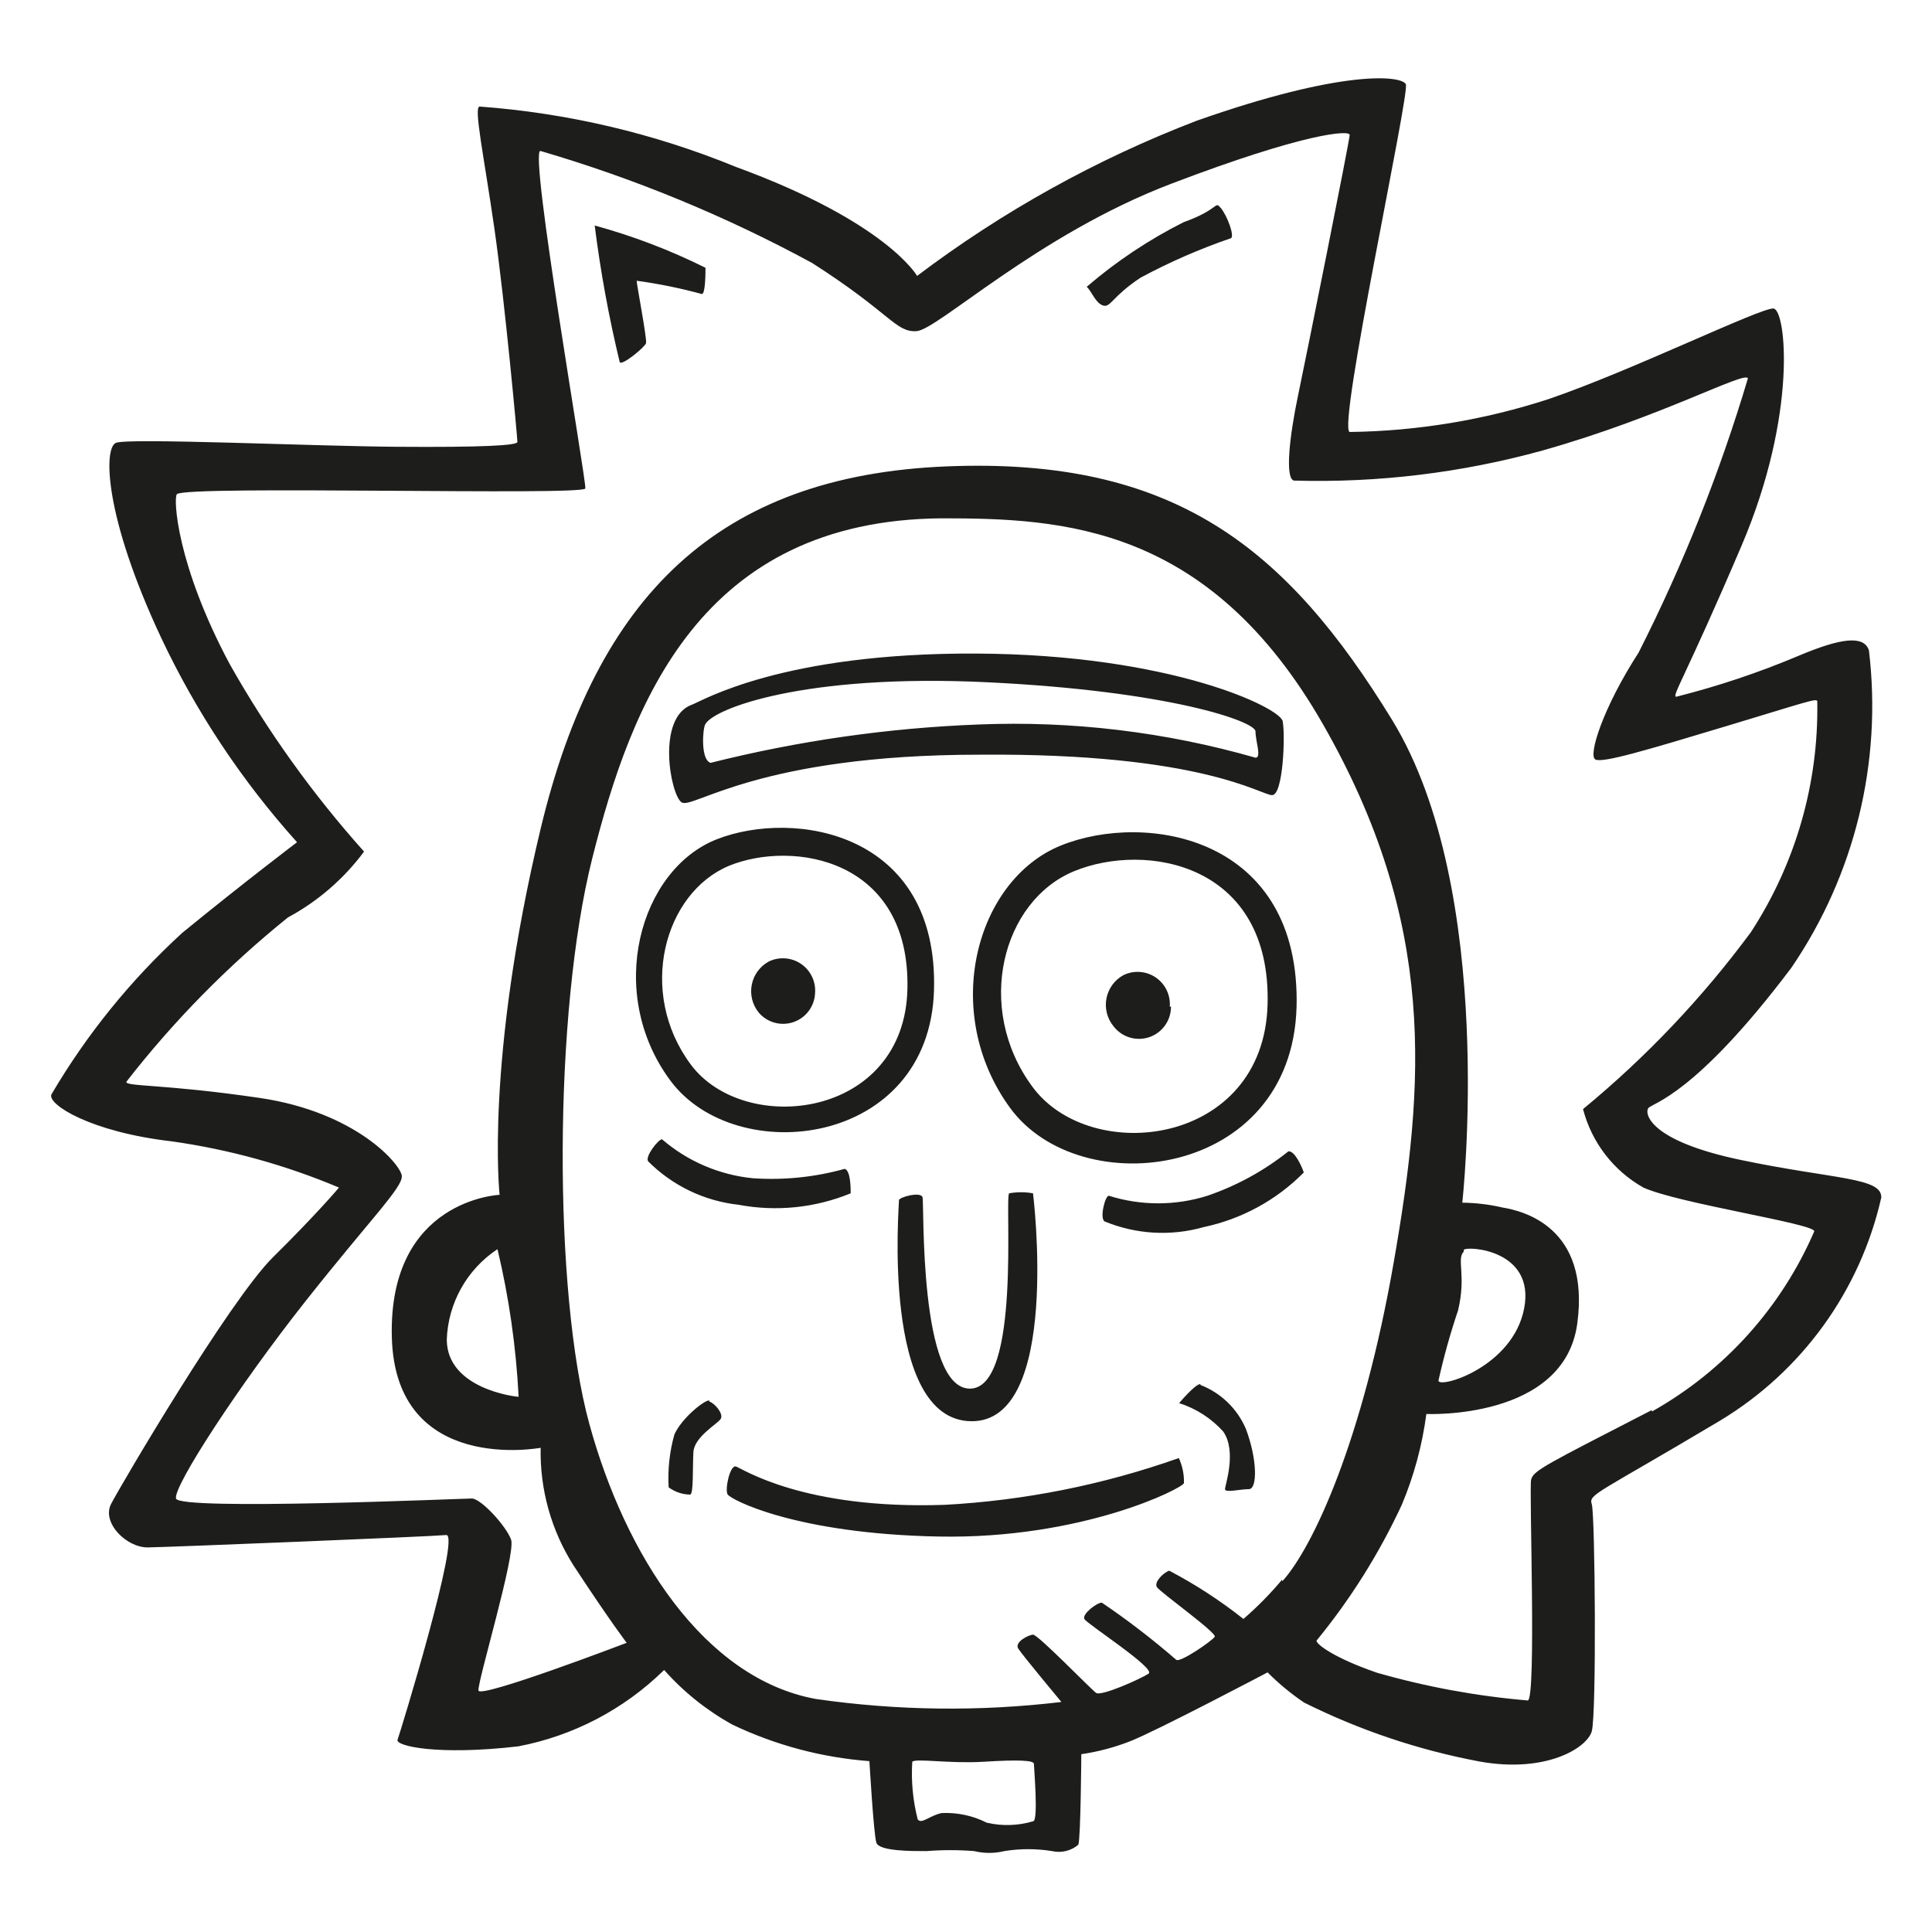
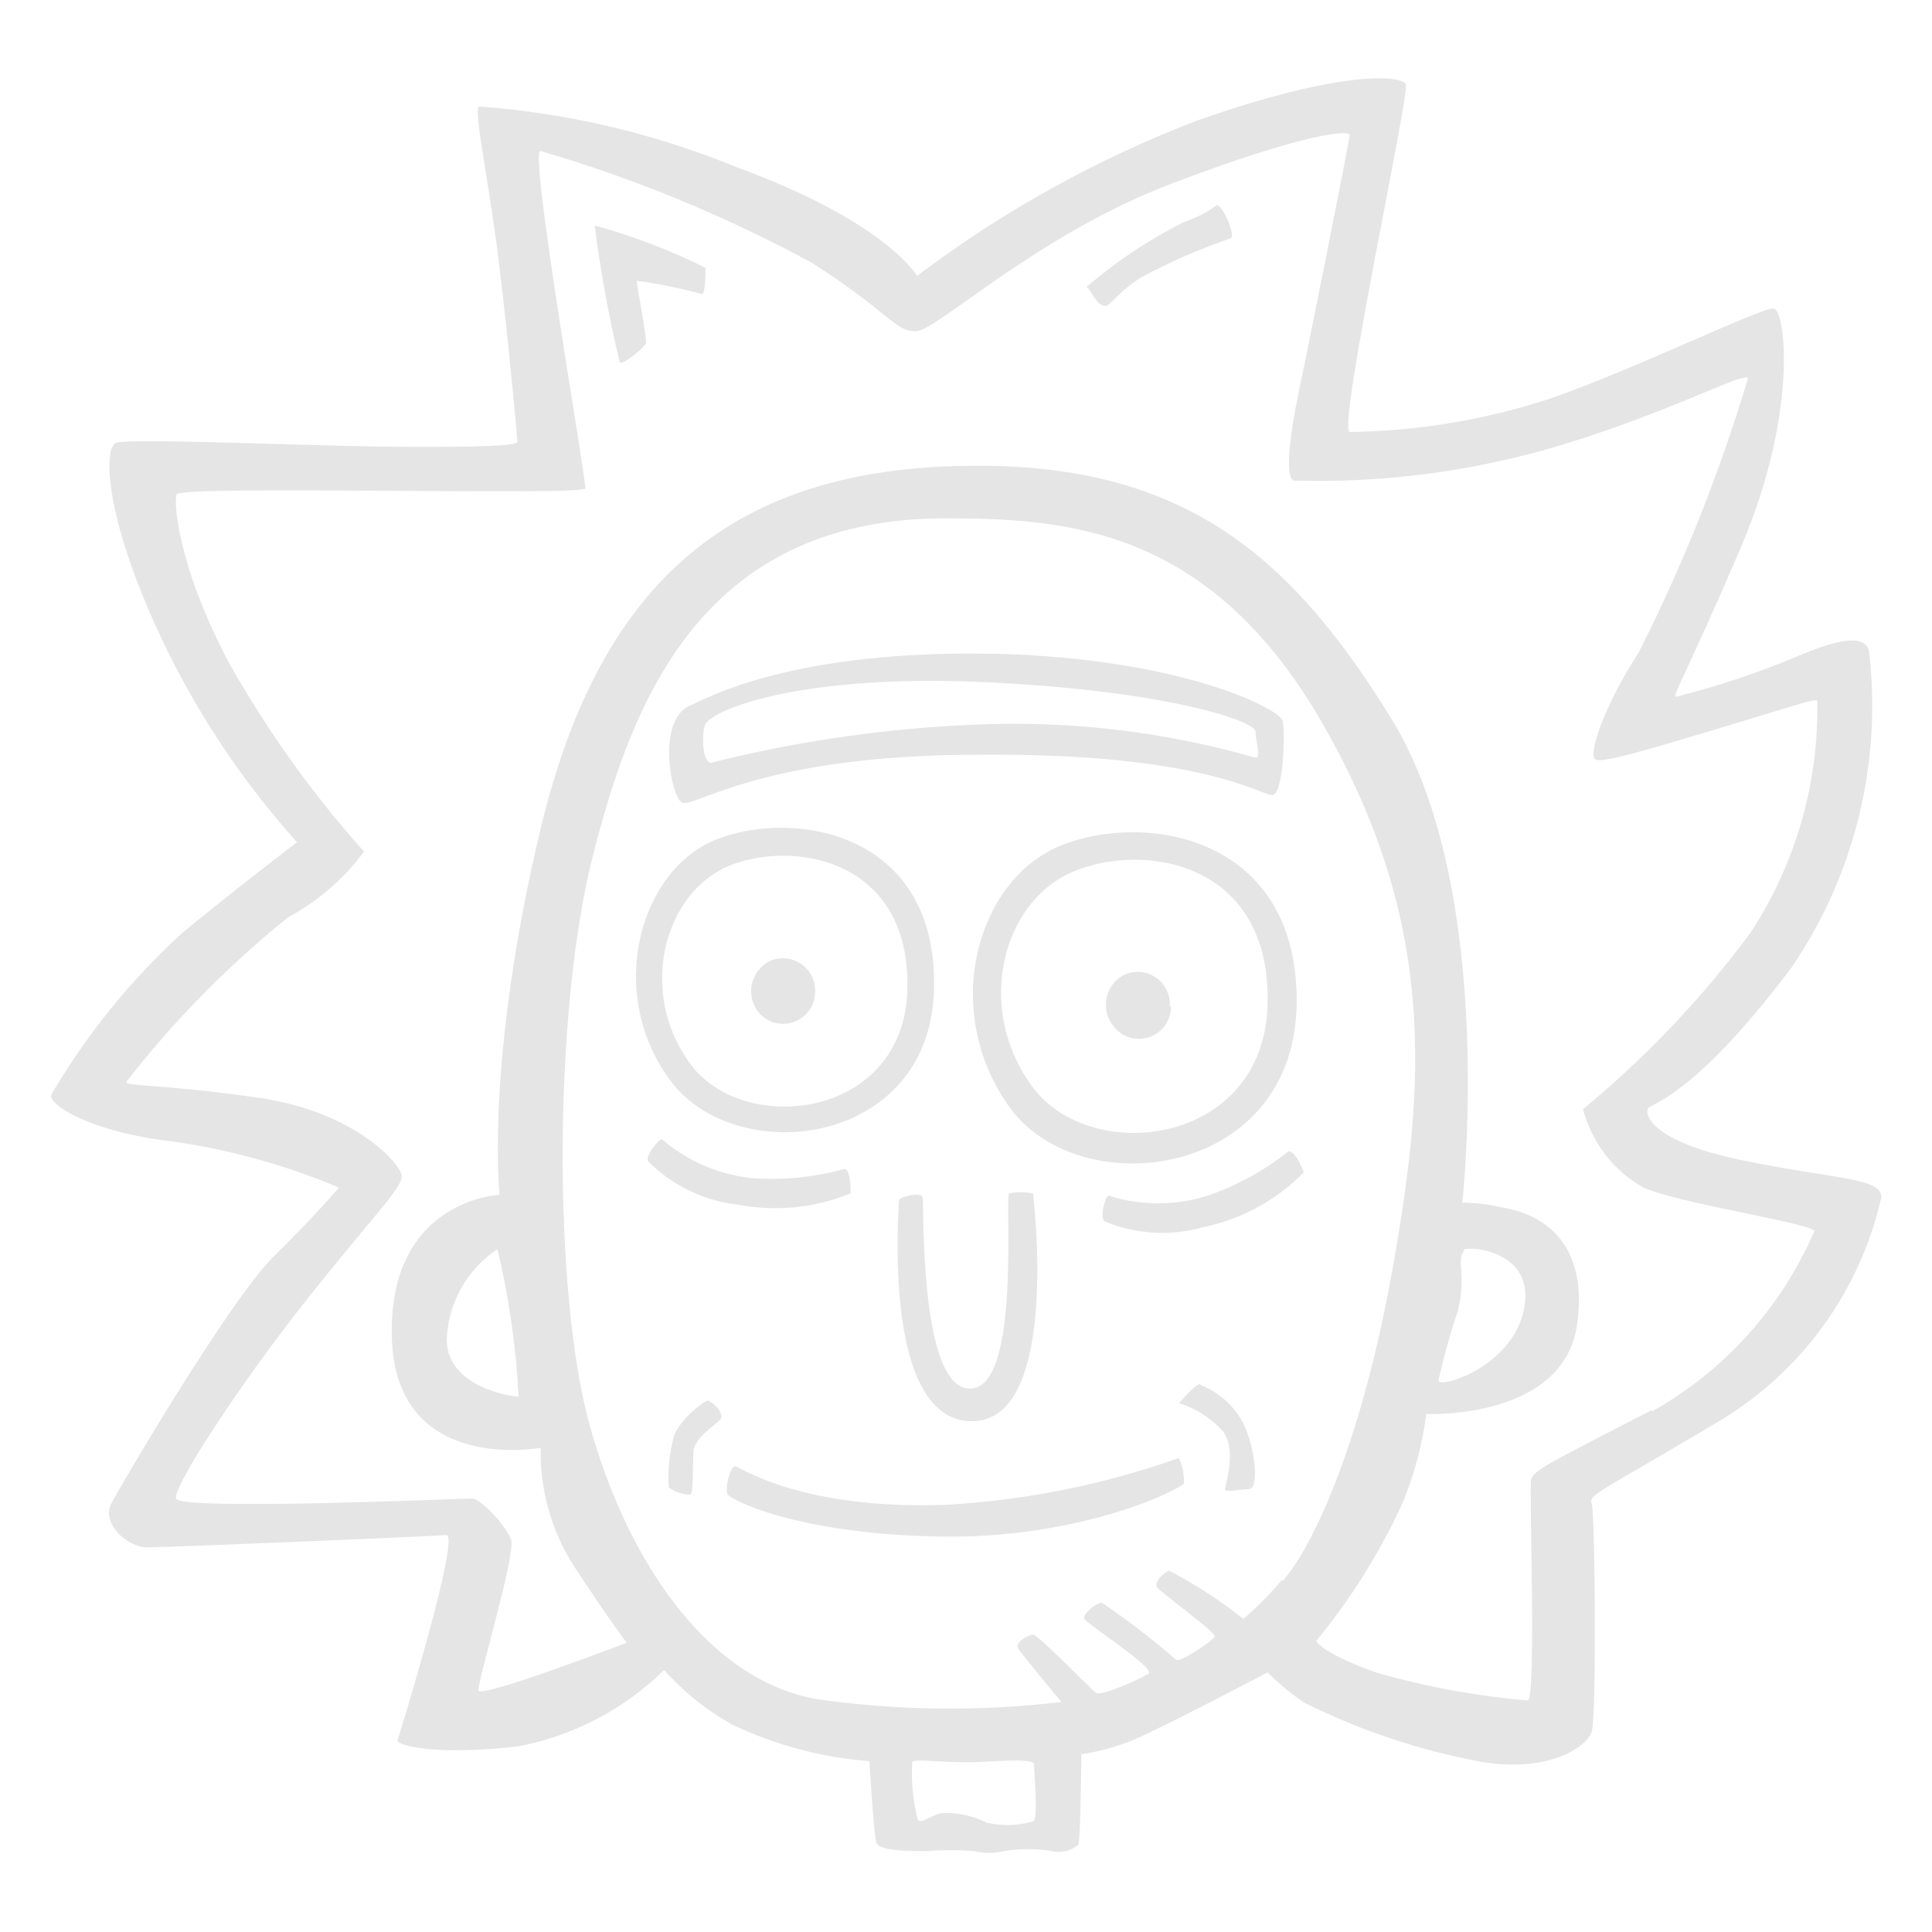
<svg xmlns="http://www.w3.org/2000/svg" data-name="Layer 1" height="64" id="Layer_1" viewBox="0 0 64 64" width="64">
-   <defs>
-     <style>.cls-1{fill:#1d1d1b;}</style>
-   </defs>
+   <defs />
  <g id="rick">
    <path fill="#e5e5e5" class="cls-1" d="M19.7,7.47A41.22,41.22,0,0,0,20.53,12c.08.12.83-.5.87-.63s-.31-1.95-.31-2.07a16.88,16.88,0,0,1,2.16.44c.12,0,.12-.71.12-.87A20.21,20.21,0,0,0,19.7,7.47Zm19.51-.11A15.82,15.82,0,0,0,36,9.5c.17.16.29.54.54.62s.29-.29,1.24-.92a20,20,0,0,1,3-1.31c.12-.08-.13-.75-.34-1S40.41,6.93,39.21,7.36ZM57.69,38.43c-3.08-.64-3.21-1.55-3.09-1.72s1.53-.39,4.74-4.65a15.39,15.39,0,0,0,2.57-10.52c-.17-.5-.92-.41-2.32.18a28,28,0,0,1-4.06,1.36c-.17,0,.29-.62,2.16-5s1.47-7.82,1.06-7.86-4.72,2.07-7.45,3a22.21,22.21,0,0,1-6.59,1.09c-.42-.12,2-11.23,1.86-11.52S44.49,2.29,39.64,4a37.87,37.87,0,0,0-9.26,5.14s-1-1.78-6-3.61a27.76,27.76,0,0,0-8.49-2c-.21,0,.14,1.62.49,4.06s.76,6.93.76,7.05-1.2.18-4,.16-8.89-.3-9.3-.13-.4,2.41,1.5,6.46a28,28,0,0,0,4.5,6.77s-1.77,1.34-3.8,3A23.14,23.14,0,0,0,1.7,36.26c-.12.33,1.3,1.24,4,1.55a22.26,22.26,0,0,1,5.53,1.53s-.74.88-2.18,2.3S4,49.2,3.68,49.82s.51,1.45,1.22,1.44,9.38-.36,9.88-.41-1.53,6.57-1.61,6.78,1.33.53,4,.22A9.41,9.41,0,0,0,22,55.32a8.55,8.55,0,0,0,2.26,1.81,12.77,12.77,0,0,0,4.54,1.21s.14,2.41.23,2.7,1.21.28,1.66.28a10,10,0,0,1,1.58,0,2.12,2.12,0,0,0,1,0,4.93,4.93,0,0,1,1.58,0,1,1,0,0,0,.87-.21c.08-.17.1-3,.1-3a7.35,7.35,0,0,0,1.62-.43c.87-.34,4.55-2.28,4.55-2.28a8.24,8.24,0,0,0,1.21,1A22.22,22.22,0,0,0,49,58.35c2.2.4,3.57-.44,3.73-1s.11-7.18,0-7.52.16-.33,4.25-2.77a11.63,11.63,0,0,0,5.34-7.39C62.34,39,60.76,39.07,57.69,38.43ZM34.23,60.33a3,3,0,0,1-1.54.05,3,3,0,0,0-1.5-.32c-.41.09-.66.38-.79.21a6.16,6.16,0,0,1-.18-1.91c.12-.12,1.25.07,2.37,0s1.66-.05,1.66.07S34.4,60.29,34.23,60.33Zm8.24-8a11.38,11.38,0,0,1-1.28,1.3,15.67,15.67,0,0,0-2.46-1.6c-.21.08-.5.38-.41.54s2,1.52,1.92,1.65-1.16.88-1.28.76a26,26,0,0,0-2.46-1.89c-.17,0-.66.38-.58.54s2.38,1.64,2.13,1.81-1.57.76-1.74.64-1.93-1.94-2.09-1.93-.62.25-.49.46,1.43,1.77,1.43,1.77a31.09,31.09,0,0,1-8.14-.1c-3.7-.68-6.31-4.77-7.5-9.12s-1.19-13.61.1-18.73,3.57-11.2,11.58-11.26c4,0,8.85.22,12.63,6.83S47.2,35.9,46.17,41.81,43.5,51.25,42.48,52.38Zm12.25-5.62c-3.51,1.81-3.93,2-4,2.31s.18,7.26-.11,7.31a26.08,26.08,0,0,1-5-.92c-1.42-.49-2-.94-2-1.06a21.17,21.17,0,0,0,2.83-4.51,11.74,11.74,0,0,0,.81-3s4.57.21,5-3S50.43,40.11,49.77,40a6.22,6.22,0,0,0-1.33-.16s1.16-10.31-2.33-16-7.21-8.7-14.76-8.39-11.59,4.28-13.44,12-1.36,12.13-1.36,12.13-3.69.15-3.57,4.72,4.93,3.66,4.93,3.66A7,7,0,0,0,19,51.86c1.22,1.86,1.76,2.56,1.76,2.56S15.89,56.28,15.85,56,17.1,51.46,16.93,51s-1-1.36-1.3-1.36-9.71.41-9.8,0,2.09-3.75,4.27-6.51,3.25-3.8,3.21-4.18-1.51-2.11-4.71-2.58S4.11,36,4.19,35.83a33,33,0,0,1,5.35-5.44,7.67,7.67,0,0,0,2.52-2.18A35.36,35.36,0,0,1,7.61,22c-1.77-3.31-1.87-5.51-1.75-5.63.3-.3,13.49.06,13.53-.19S17.52,5,17.9,5a45.86,45.86,0,0,1,9,3.71c2.63,1.68,2.76,2.3,3.46,2.26s4-3.19,8.43-4.88,5.92-1.79,5.92-1.62S43.28,11.77,43,13.1s-.44,2.74-.14,2.82a27.92,27.92,0,0,0,8.25-1c3.94-1.11,6.75-2.67,6.79-2.38a54.58,54.58,0,0,1-3.62,9.08c-1.19,1.84-1.68,3.42-1.43,3.54s1.66-.3,4.35-1.11,3-.94,3-.81A13.55,13.55,0,0,1,58,30.88a32.9,32.9,0,0,1-5.56,5.86,4.19,4.19,0,0,0,2,2.6c1.17.53,5.7,1.2,5.66,1.45A12.56,12.56,0,0,1,54.72,46.76Zm-6.23-5.31c.13-.13,2.37,0,2,1.94S47.7,46,47.65,45.74a22.4,22.4,0,0,1,.65-2.33C48.58,42.24,48.24,41.71,48.49,41.46ZM17.18,46.27c-.12,0-2.37-.27-2.38-1.89a3.75,3.75,0,0,1,1.68-3A27,27,0,0,1,17.18,46.27ZM32.46,25c7.35-.06,9.31,1.34,9.68,1.34s.44-2,.35-2.45-3.71-2.21-10.15-2.24-9.08,1.57-9.41,1.69c-1.2.42-.72,3-.35,3.24S25.11,25,32.46,25Zm-9.1-1c.25-.52,3.27-1.69,9.33-1.4s8.9,1.3,8.9,1.63.21.87,0,.87A29,29,0,0,0,32.41,24a43.18,43.18,0,0,0-8.87,1.27C23.2,25.17,23.28,24.13,23.36,24Zm19.59,9.39c.16-5.69-5-6.52-7.81-5.38s-4,5.51-1.68,8.69S42.79,39.05,42.95,33.36ZM34.2,36c-1.93-2.61-1-6.16,1.38-7.14s6.54-.26,6.41,4.42S36.13,38.63,34.2,36ZM30.94,32.8c.15-5.24-4.63-6-7.19-5s-3.71,5.08-1.54,8S30.79,38,30.94,32.8Zm-6.79-4.12c2.11-.86,6-.24,5.91,4.07s-5.4,4.91-7.18,2.51S22,29.58,24.15,28.68ZM27,32.9a1.07,1.07,0,0,0-1.53-1.05,1.12,1.12,0,0,0-.33,1.7A1.06,1.06,0,0,0,27,32.9Zm11.75.45a1.07,1.07,0,0,0-1.53-1.05,1.12,1.12,0,0,0-.33,1.7A1.06,1.06,0,0,0,38.79,33.34ZM28.18,39.53c0-.16,0-.76-.2-.81a9,9,0,0,1-3.05.31,5.43,5.43,0,0,1-3-1.29c-.12,0-.57.57-.46.73a5,5,0,0,0,3,1.44A6.57,6.57,0,0,0,28.18,39.53Zm14.5-1.39A8.94,8.94,0,0,1,40,39.61a5.43,5.43,0,0,1-3.27,0c-.12,0-.31.74-.14.85a5,5,0,0,0,3.28.19,6.57,6.57,0,0,0,3.32-1.81C43.13,38.66,42.89,38.11,42.68,38.14ZM32.13,46c-1.7,0-1.51-6.14-1.57-6.34s-.79,0-.78.1-.61,7.28,2.39,7.32,2.05-7.55,2.05-7.55a2.23,2.23,0,0,0-.79,0C33.27,39.67,33.84,46,32.13,46Zm-8.64.39c-.17,0-.91.59-1.15,1.13a5.31,5.31,0,0,0-.19,1.75,1.22,1.22,0,0,0,.71.24c.12,0,.08-.91.11-1.41s.78-.92.9-1.09S23.66,46.47,23.5,46.43Zm16.27-.54c-.17,0-.7.63-.7.63a3.33,3.33,0,0,1,1.46.94c.46.66.06,1.78.06,1.91s.5,0,.79,0,.28-1-.1-2A2.69,2.69,0,0,0,39.77,45.88Zm-8.48,4c-4.69.16-6.7-1.21-6.9-1.27s-.37.75-.28.92,2.25,1.31,7,1.4,8.08-1.6,8.12-1.77a1.86,1.86,0,0,0-.17-.83A27.71,27.71,0,0,1,31.29,49.85Z" />
  </g>
</svg>
